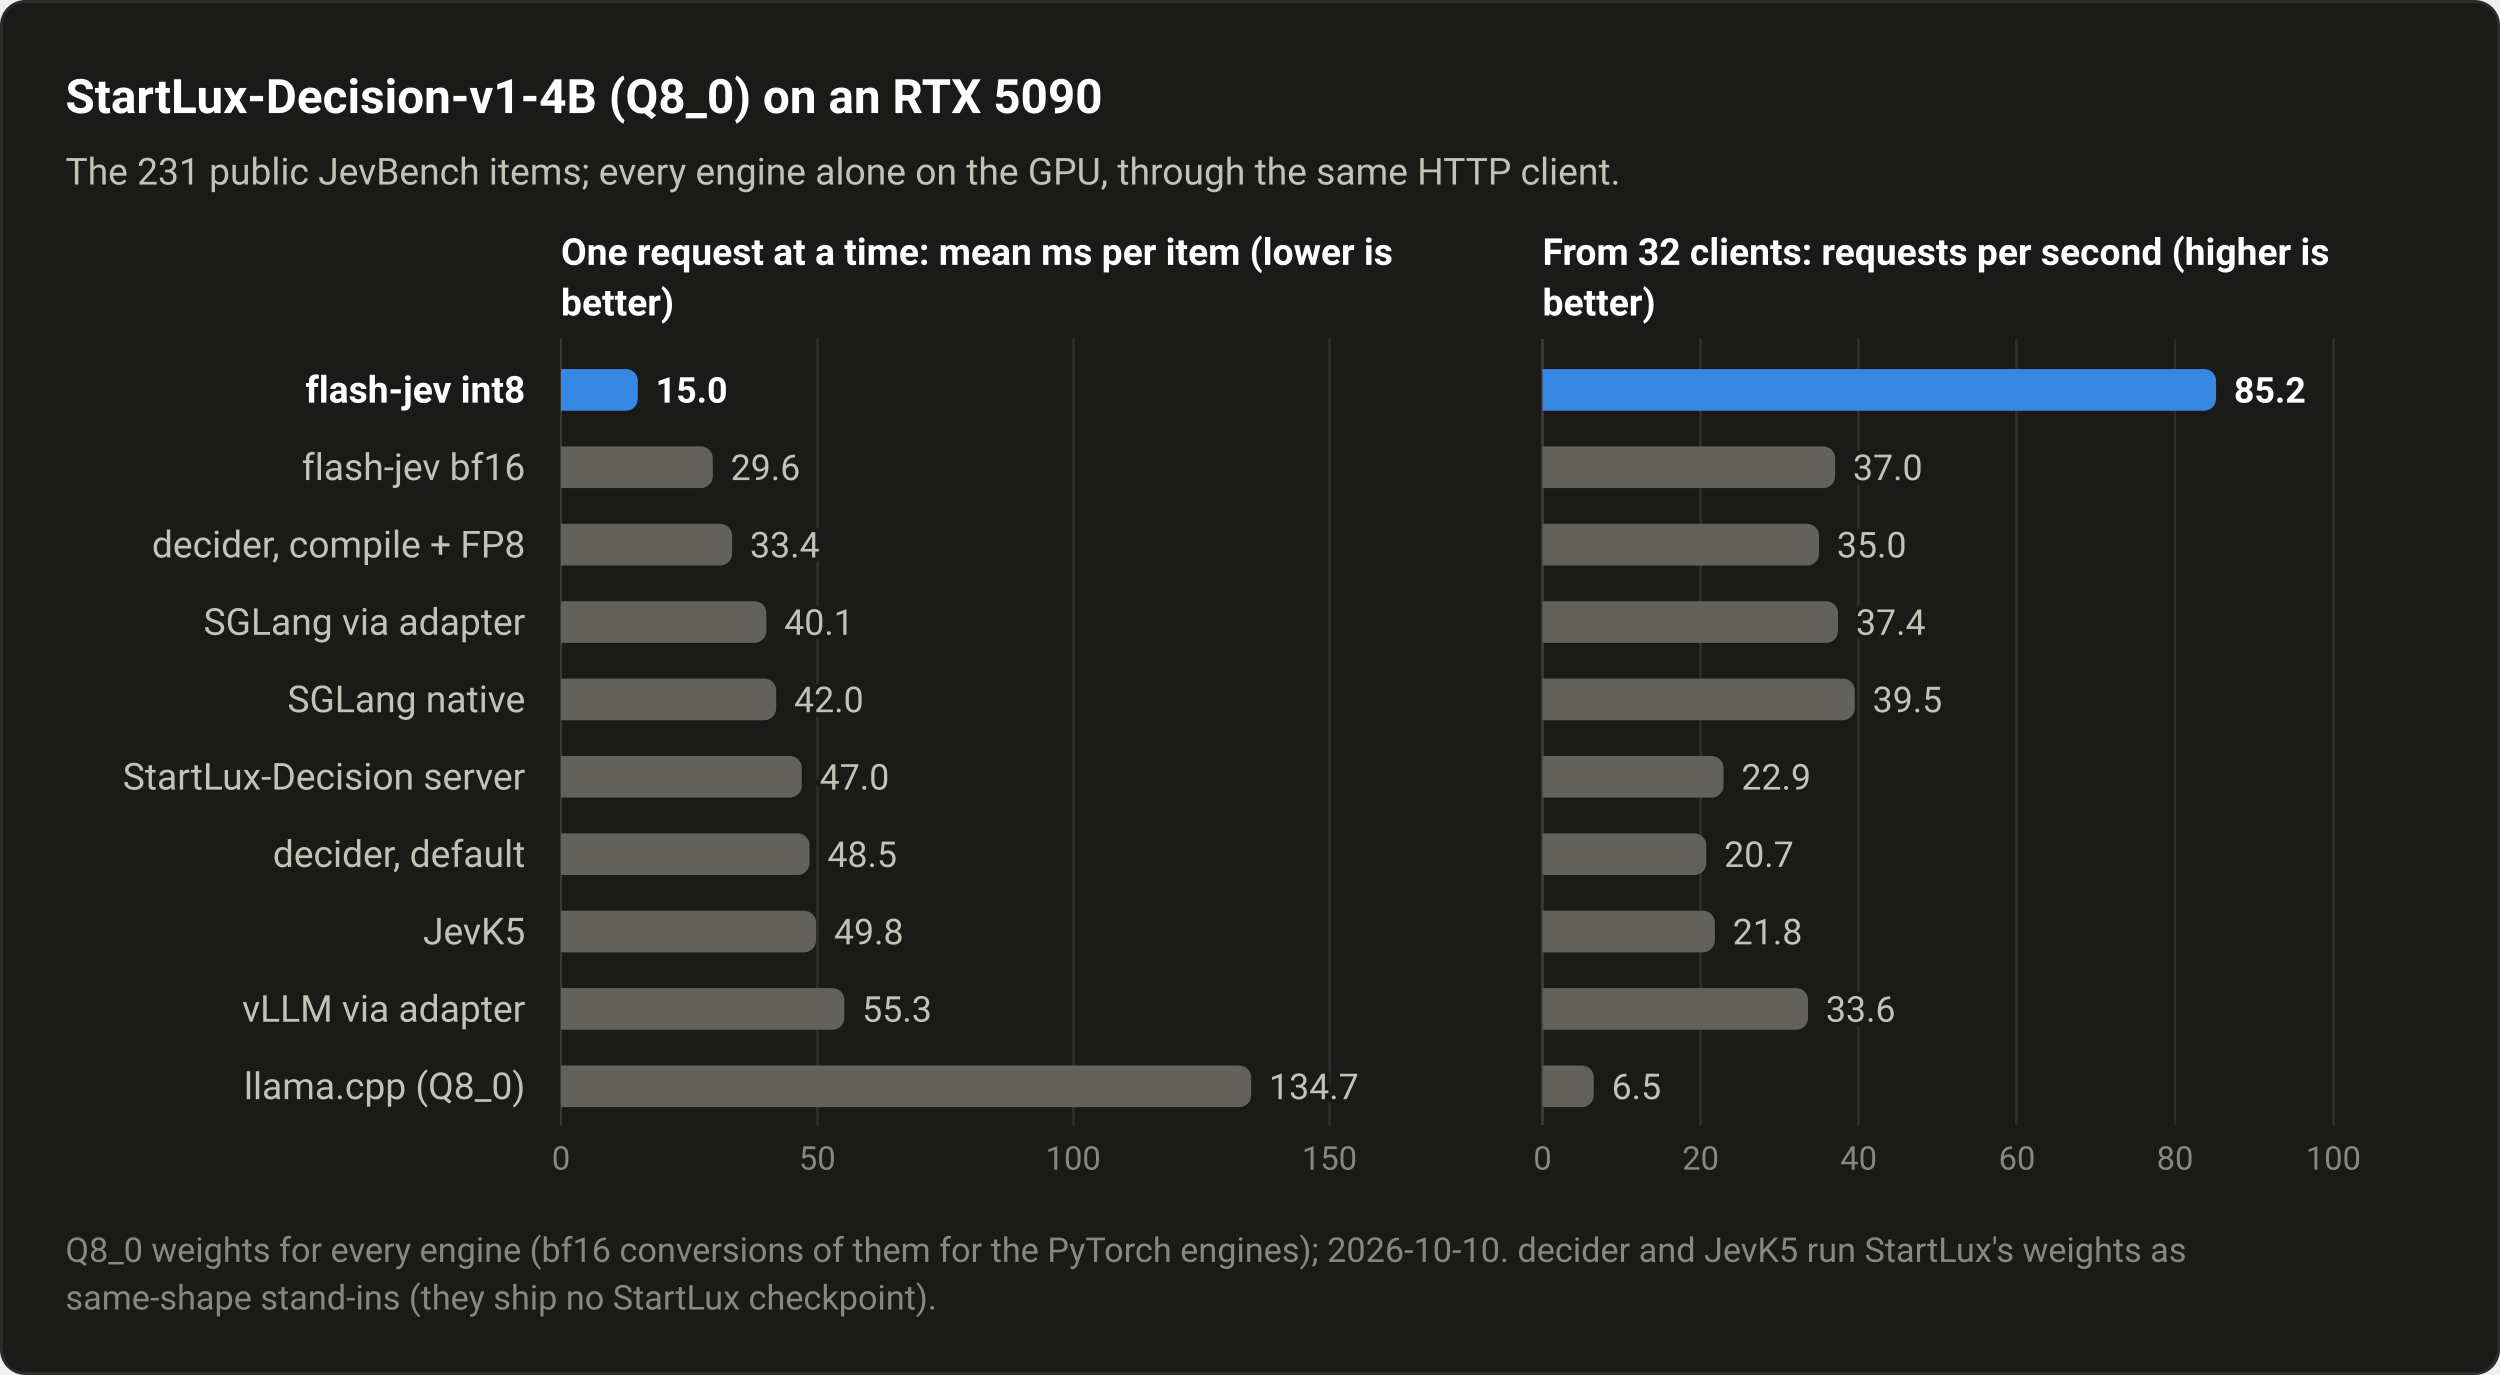
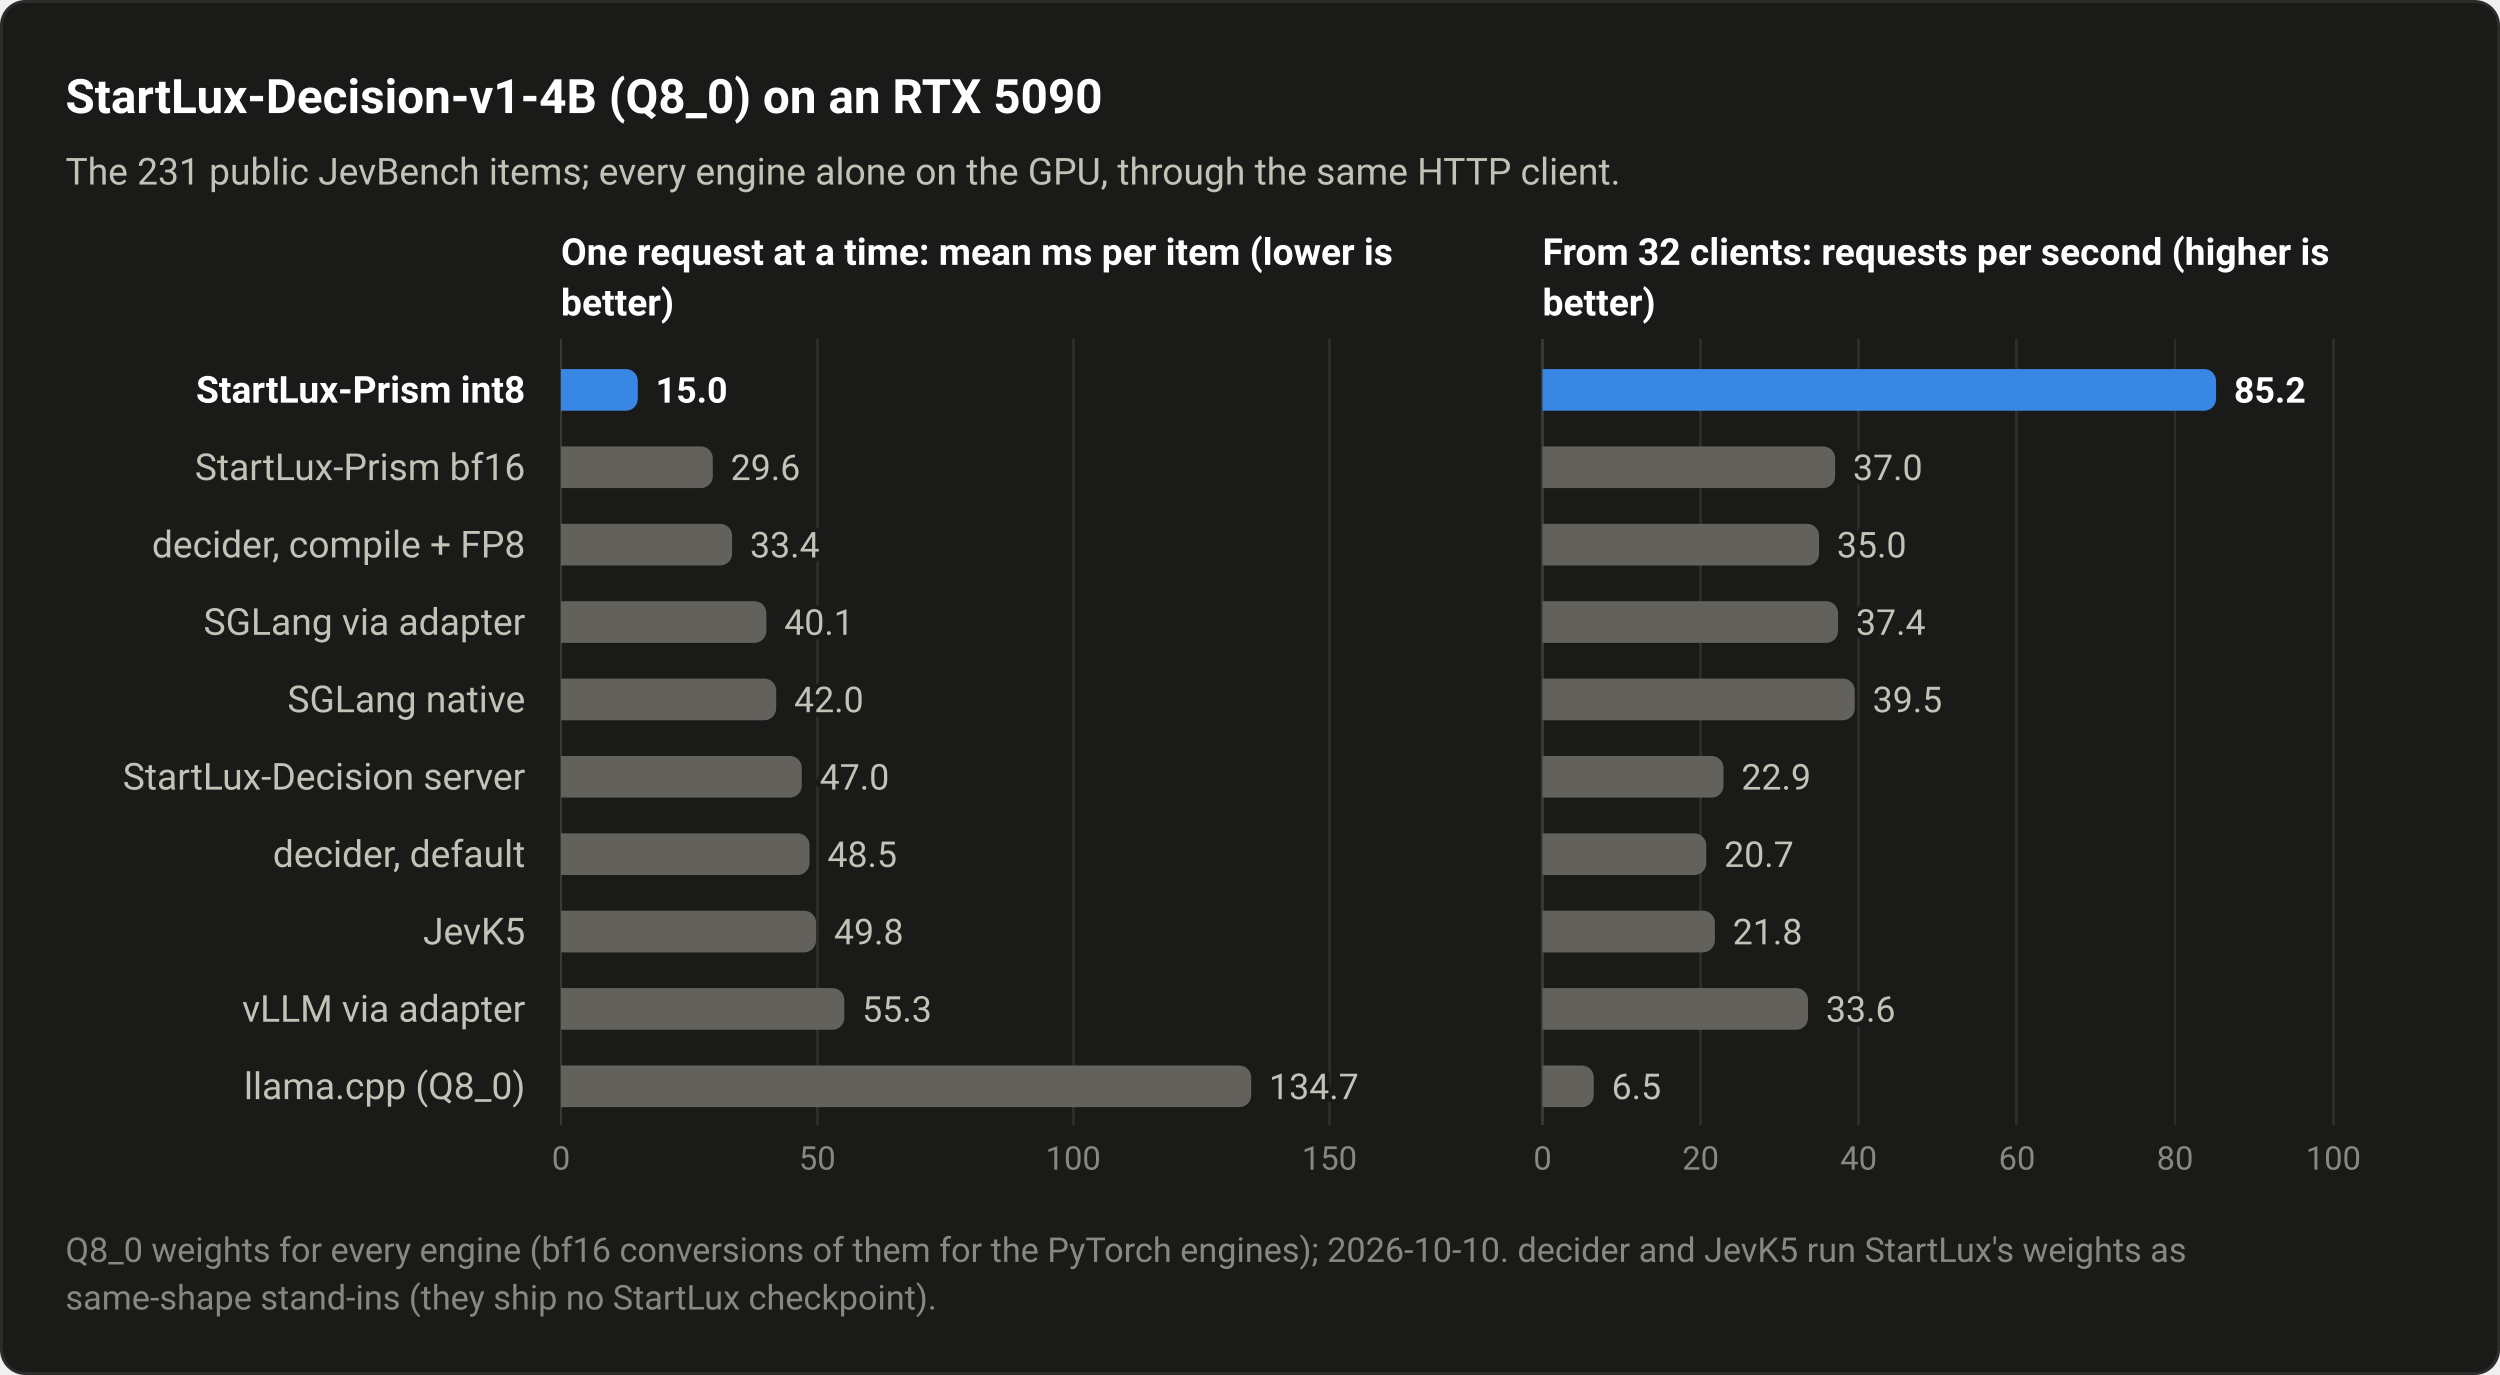
<svg xmlns="http://www.w3.org/2000/svg" width="840" height="462" viewBox="0 0 840 462" role="img" aria-labelledby="title desc" font-family="system-ui, -apple-system, 'Segoe UI', Roboto, 'Helvetica Neue', Arial, sans-serif">
  <rect x="0.5" y="0.5" width="839" height="461" rx="8" fill="#1a1a19" stroke="#2c2c2a" />
  <text x="22.0" y="38.0" font-size="16" fill="#ffffff" text-anchor="start" font-weight="600">StartLux-Decision-v1-4B (Q8_0) on an RTX 5090</text>
  <text x="22.0" y="62.0" font-size="12.5" fill="#c3c2b7" text-anchor="start" font-weight="400">The 231 public JevBench items; every engine alone on the GPU, through the same HTTP client.</text>
  <text x="188.5" y="89.0" font-size="12.5" fill="#ffffff" text-anchor="start" font-weight="600">One request at a time: mean ms per item (lower is</text>
  <text x="188.5" y="106.0" font-size="12.5" fill="#ffffff" text-anchor="start" font-weight="600">better)</text>
  <text x="188.5" y="393.0" font-size="11" fill="#898781" text-anchor="middle" font-weight="400" style="font-variant-numeric: tabular-nums">0</text>
  <line x1="274.6" y1="114.0" x2="274.6" y2="378.0" stroke="#2c2c2a" stroke-width="1" shape-rendering="crispEdges" />
  <text x="274.6" y="393.0" font-size="11" fill="#898781" text-anchor="middle" font-weight="400" style="font-variant-numeric: tabular-nums">50</text>
  <line x1="360.6" y1="114.0" x2="360.6" y2="378.0" stroke="#2c2c2a" stroke-width="1" shape-rendering="crispEdges" />
  <text x="360.6" y="393.0" font-size="11" fill="#898781" text-anchor="middle" font-weight="400" style="font-variant-numeric: tabular-nums">100</text>
  <line x1="446.7" y1="114.0" x2="446.7" y2="378.0" stroke="#2c2c2a" stroke-width="1" shape-rendering="crispEdges" />
  <text x="446.7" y="393.0" font-size="11" fill="#898781" text-anchor="middle" font-weight="400" style="font-variant-numeric: tabular-nums">150</text>
  <line x1="188.5" y1="114.0" x2="188.5" y2="378.0" stroke="#383835" stroke-width="1" shape-rendering="crispEdges" />
  <path d="M188.5,124.0 H210.3 A4.0,4.0 0 0 1 214.3,128.0 V134.0 A4.0,4.0 0 0 1 210.3,138.0 H188.5 Z" fill="#3987e5" />
  <text x="220.3" y="135.3" font-size="12" fill="#ffffff" text-anchor="start" font-weight="600" style="font-variant-numeric: tabular-nums" stroke="#1a1a19" stroke-width="3" stroke-linejoin="round" paint-order="stroke">15.0</text>
  <path d="M188.5,150.0 H235.5 A4.0,4.0 0 0 1 239.5,154.0 V160.0 A4.0,4.0 0 0 1 235.5,164.0 H188.5 Z" fill="#62615c" />
  <text x="245.5" y="161.3" font-size="12" fill="#c3c2b7" text-anchor="start" font-weight="400" style="font-variant-numeric: tabular-nums" stroke="#1a1a19" stroke-width="3" stroke-linejoin="round" paint-order="stroke">29.6</text>
  <path d="M188.5,176.0 H242.0 A4.0,4.0 0 0 1 246.0,180.0 V186.0 A4.0,4.0 0 0 1 242.0,190.0 H188.5 Z" fill="#62615c" />
  <text x="252.0" y="187.3" font-size="12" fill="#c3c2b7" text-anchor="start" font-weight="400" style="font-variant-numeric: tabular-nums" stroke="#1a1a19" stroke-width="3" stroke-linejoin="round" paint-order="stroke">33.4</text>
  <path d="M188.5,202.0 H253.5 A4.0,4.0 0 0 1 257.5,206.0 V212.0 A4.0,4.0 0 0 1 253.5,216.0 H188.5 Z" fill="#62615c" />
  <text x="263.5" y="213.3" font-size="12" fill="#c3c2b7" text-anchor="start" font-weight="400" style="font-variant-numeric: tabular-nums" stroke="#1a1a19" stroke-width="3" stroke-linejoin="round" paint-order="stroke">40.1</text>
  <path d="M188.5,228.0 H256.8 A4.0,4.0 0 0 1 260.8,232.0 V238.0 A4.0,4.0 0 0 1 256.8,242.0 H188.5 Z" fill="#62615c" />
  <text x="266.8" y="239.3" font-size="12" fill="#c3c2b7" text-anchor="start" font-weight="400" style="font-variant-numeric: tabular-nums" stroke="#1a1a19" stroke-width="3" stroke-linejoin="round" paint-order="stroke">42.0</text>
  <path d="M188.5,254.0 H265.4 A4.0,4.0 0 0 1 269.4,258.0 V264.0 A4.0,4.0 0 0 1 265.4,268.0 H188.5 Z" fill="#62615c" />
  <text x="275.4" y="265.3" font-size="12" fill="#c3c2b7" text-anchor="start" font-weight="400" style="font-variant-numeric: tabular-nums" stroke="#1a1a19" stroke-width="3" stroke-linejoin="round" paint-order="stroke">47.0</text>
  <path d="M188.5,280.0 H268.0 A4.0,4.0 0 0 1 272.0,284.0 V290.0 A4.0,4.0 0 0 1 268.0,294.0 H188.5 Z" fill="#62615c" />
  <text x="278.0" y="291.3" font-size="12" fill="#c3c2b7" text-anchor="start" font-weight="400" style="font-variant-numeric: tabular-nums" stroke="#1a1a19" stroke-width="3" stroke-linejoin="round" paint-order="stroke">48.5</text>
  <path d="M188.5,306.0 H270.2 A4.0,4.0 0 0 1 274.2,310.0 V316.0 A4.0,4.0 0 0 1 270.2,320.0 H188.5 Z" fill="#62615c" />
  <text x="280.2" y="317.3" font-size="12" fill="#c3c2b7" text-anchor="start" font-weight="400" style="font-variant-numeric: tabular-nums" stroke="#1a1a19" stroke-width="3" stroke-linejoin="round" paint-order="stroke">49.8</text>
  <path d="M188.5,332.0 H279.7 A4.0,4.0 0 0 1 283.7,336.0 V342.0 A4.0,4.0 0 0 1 279.7,346.0 H188.5 Z" fill="#62615c" />
  <text x="289.7" y="343.3" font-size="12" fill="#c3c2b7" text-anchor="start" font-weight="400" style="font-variant-numeric: tabular-nums" stroke="#1a1a19" stroke-width="3" stroke-linejoin="round" paint-order="stroke">55.3</text>
  <path d="M188.5,358.0 H416.4 A4.0,4.0 0 0 1 420.4,362.0 V368.0 A4.0,4.0 0 0 1 416.4,372.0 H188.5 Z" fill="#62615c" />
  <text x="426.4" y="369.3" font-size="12" fill="#c3c2b7" text-anchor="start" font-weight="400" style="font-variant-numeric: tabular-nums" stroke="#1a1a19" stroke-width="3" stroke-linejoin="round" paint-order="stroke">134.7</text>
  <text x="518.3" y="89.0" font-size="12.5" fill="#ffffff" text-anchor="start" font-weight="600">From 32 clients: requests per second (higher is</text>
  <text x="518.3" y="106.0" font-size="12.5" fill="#ffffff" text-anchor="start" font-weight="600">better)</text>
  <text x="518.3" y="393.0" font-size="11" fill="#898781" text-anchor="middle" font-weight="400" style="font-variant-numeric: tabular-nums">0</text>
  <line x1="571.4" y1="114.0" x2="571.4" y2="378.0" stroke="#2c2c2a" stroke-width="1" shape-rendering="crispEdges" />
  <text x="571.4" y="393.0" font-size="11" fill="#898781" text-anchor="middle" font-weight="400" style="font-variant-numeric: tabular-nums">20</text>
  <line x1="624.5" y1="114.0" x2="624.5" y2="378.0" stroke="#2c2c2a" stroke-width="1" shape-rendering="crispEdges" />
  <text x="624.5" y="393.0" font-size="11" fill="#898781" text-anchor="middle" font-weight="400" style="font-variant-numeric: tabular-nums">40</text>
  <line x1="677.7" y1="114.0" x2="677.7" y2="378.0" stroke="#2c2c2a" stroke-width="1" shape-rendering="crispEdges" />
  <text x="677.7" y="393.0" font-size="11" fill="#898781" text-anchor="middle" font-weight="400" style="font-variant-numeric: tabular-nums">60</text>
  <line x1="730.8" y1="114.0" x2="730.8" y2="378.0" stroke="#2c2c2a" stroke-width="1" shape-rendering="crispEdges" />
  <text x="730.8" y="393.0" font-size="11" fill="#898781" text-anchor="middle" font-weight="400" style="font-variant-numeric: tabular-nums">80</text>
  <line x1="784.0" y1="114.0" x2="784.0" y2="378.0" stroke="#2c2c2a" stroke-width="1" shape-rendering="crispEdges" />
  <text x="784.0" y="393.0" font-size="11" fill="#898781" text-anchor="middle" font-weight="400" style="font-variant-numeric: tabular-nums">100</text>
  <line x1="518.3" y1="114.0" x2="518.3" y2="378.0" stroke="#383835" stroke-width="1" shape-rendering="crispEdges" />
  <path d="M518.3,124.0 H740.6 A4.0,4.0 0 0 1 744.6,128.0 V134.0 A4.0,4.0 0 0 1 740.6,138.0 H518.3 Z" fill="#3987e5" />
  <text x="750.6" y="135.3" font-size="12" fill="#ffffff" text-anchor="start" font-weight="600" style="font-variant-numeric: tabular-nums" stroke="#1a1a19" stroke-width="3" stroke-linejoin="round" paint-order="stroke">85.2</text>
  <path d="M518.3,150.0 H612.6 A4.0,4.0 0 0 1 616.6,154.0 V160.0 A4.0,4.0 0 0 1 612.6,164.0 H518.3 Z" fill="#62615c" />
  <text x="622.6" y="161.3" font-size="12" fill="#c3c2b7" text-anchor="start" font-weight="400" style="font-variant-numeric: tabular-nums" stroke="#1a1a19" stroke-width="3" stroke-linejoin="round" paint-order="stroke">37.0</text>
  <path d="M518.3,176.0 H607.2 A4.0,4.0 0 0 1 611.2,180.0 V186.0 A4.0,4.0 0 0 1 607.2,190.0 H518.3 Z" fill="#62615c" />
  <text x="617.2" y="187.3" font-size="12" fill="#c3c2b7" text-anchor="start" font-weight="400" style="font-variant-numeric: tabular-nums" stroke="#1a1a19" stroke-width="3" stroke-linejoin="round" paint-order="stroke">35.0</text>
  <path d="M518.3,202.0 H613.6 A4.0,4.0 0 0 1 617.6,206.0 V212.0 A4.0,4.0 0 0 1 613.6,216.0 H518.3 Z" fill="#62615c" />
  <text x="623.6" y="213.3" font-size="12" fill="#c3c2b7" text-anchor="start" font-weight="400" style="font-variant-numeric: tabular-nums" stroke="#1a1a19" stroke-width="3" stroke-linejoin="round" paint-order="stroke">37.4</text>
  <path d="M518.3,228.0 H619.2 A4.0,4.0 0 0 1 623.2,232.0 V238.0 A4.0,4.0 0 0 1 619.2,242.0 H518.3 Z" fill="#62615c" />
  <text x="629.2" y="239.3" font-size="12" fill="#c3c2b7" text-anchor="start" font-weight="400" style="font-variant-numeric: tabular-nums" stroke="#1a1a19" stroke-width="3" stroke-linejoin="round" paint-order="stroke">39.5</text>
  <path d="M518.3,254.0 H575.1 A4.0,4.0 0 0 1 579.1,258.0 V264.0 A4.0,4.0 0 0 1 575.1,268.0 H518.3 Z" fill="#62615c" />
  <text x="585.1" y="265.3" font-size="12" fill="#c3c2b7" text-anchor="start" font-weight="400" style="font-variant-numeric: tabular-nums" stroke="#1a1a19" stroke-width="3" stroke-linejoin="round" paint-order="stroke">22.9</text>
  <path d="M518.3,280.0 H569.3 A4.0,4.0 0 0 1 573.3,284.0 V290.0 A4.0,4.0 0 0 1 569.3,294.0 H518.3 Z" fill="#62615c" />
  <text x="579.3" y="291.3" font-size="12" fill="#c3c2b7" text-anchor="start" font-weight="400" style="font-variant-numeric: tabular-nums" stroke="#1a1a19" stroke-width="3" stroke-linejoin="round" paint-order="stroke">20.7</text>
  <path d="M518.3,306.0 H572.2 A4.0,4.0 0 0 1 576.2,310.0 V316.0 A4.0,4.0 0 0 1 572.2,320.0 H518.3 Z" fill="#62615c" />
  <text x="582.2" y="317.3" font-size="12" fill="#c3c2b7" text-anchor="start" font-weight="400" style="font-variant-numeric: tabular-nums" stroke="#1a1a19" stroke-width="3" stroke-linejoin="round" paint-order="stroke">21.8</text>
  <path d="M518.3,332.0 H603.5 A4.0,4.0 0 0 1 607.5,336.0 V342.0 A4.0,4.0 0 0 1 603.5,346.0 H518.3 Z" fill="#62615c" />
  <text x="613.5" y="343.3" font-size="12" fill="#c3c2b7" text-anchor="start" font-weight="400" style="font-variant-numeric: tabular-nums" stroke="#1a1a19" stroke-width="3" stroke-linejoin="round" paint-order="stroke">33.6</text>
  <path d="M518.3,358.0 H531.5 A4.0,4.0 0 0 1 535.5,362.0 V368.0 A4.0,4.0 0 0 1 531.5,372.0 H518.3 Z" fill="#62615c" />
  <text x="541.5" y="369.3" font-size="12" fill="#c3c2b7" text-anchor="start" font-weight="400" style="font-variant-numeric: tabular-nums" stroke="#1a1a19" stroke-width="3" stroke-linejoin="round" paint-order="stroke">6.5</text>
-   <text x="176.5" y="135.3" font-size="12.5" fill="#ffffff" text-anchor="end" font-weight="600">flash-jev int8</text>
-   <text x="176.5" y="161.3" font-size="12.5" fill="#c3c2b7" text-anchor="end" font-weight="400">flash-jev bf16</text>
+   <text x="176.5" y="135.3" font-size="12.5" fill="#ffffff" text-anchor="end" font-weight="600">StartLux-Prism int8</text>
+   <text x="176.5" y="161.3" font-size="12.5" fill="#c3c2b7" text-anchor="end" font-weight="400">StartLux-Prism bf16</text>
  <text x="176.5" y="187.3" font-size="12.5" fill="#c3c2b7" text-anchor="end" font-weight="400">decider, compile + FP8</text>
  <text x="176.5" y="213.3" font-size="12.5" fill="#c3c2b7" text-anchor="end" font-weight="400">SGLang via adapter</text>
  <text x="176.5" y="239.3" font-size="12.5" fill="#c3c2b7" text-anchor="end" font-weight="400">SGLang native</text>
  <text x="176.5" y="265.3" font-size="12.5" fill="#c3c2b7" text-anchor="end" font-weight="400">StartLux-Decision server</text>
  <text x="176.5" y="291.3" font-size="12.5" fill="#c3c2b7" text-anchor="end" font-weight="400">decider, default</text>
  <text x="176.5" y="317.3" font-size="12.5" fill="#c3c2b7" text-anchor="end" font-weight="400">JevK5</text>
  <text x="176.5" y="343.3" font-size="12.5" fill="#c3c2b7" text-anchor="end" font-weight="400">vLLM via adapter</text>
  <text x="176.5" y="369.3" font-size="12.5" fill="#c3c2b7" text-anchor="end" font-weight="400">llama.cpp (Q8_0)</text>
  <text x="22.0" y="424.0" font-size="11.5" fill="#898781" text-anchor="start" font-weight="400">Q8_0 weights for every engine (bf16 conversions of them for the PyTorch engines); 2026-10-10. decider and JevK5 run StartLux's weights as</text>
  <text x="22.0" y="440.0" font-size="11.5" fill="#898781" text-anchor="start" font-weight="400">same-shape stand-ins (they ship no StartLux checkpoint).</text>
</svg>
